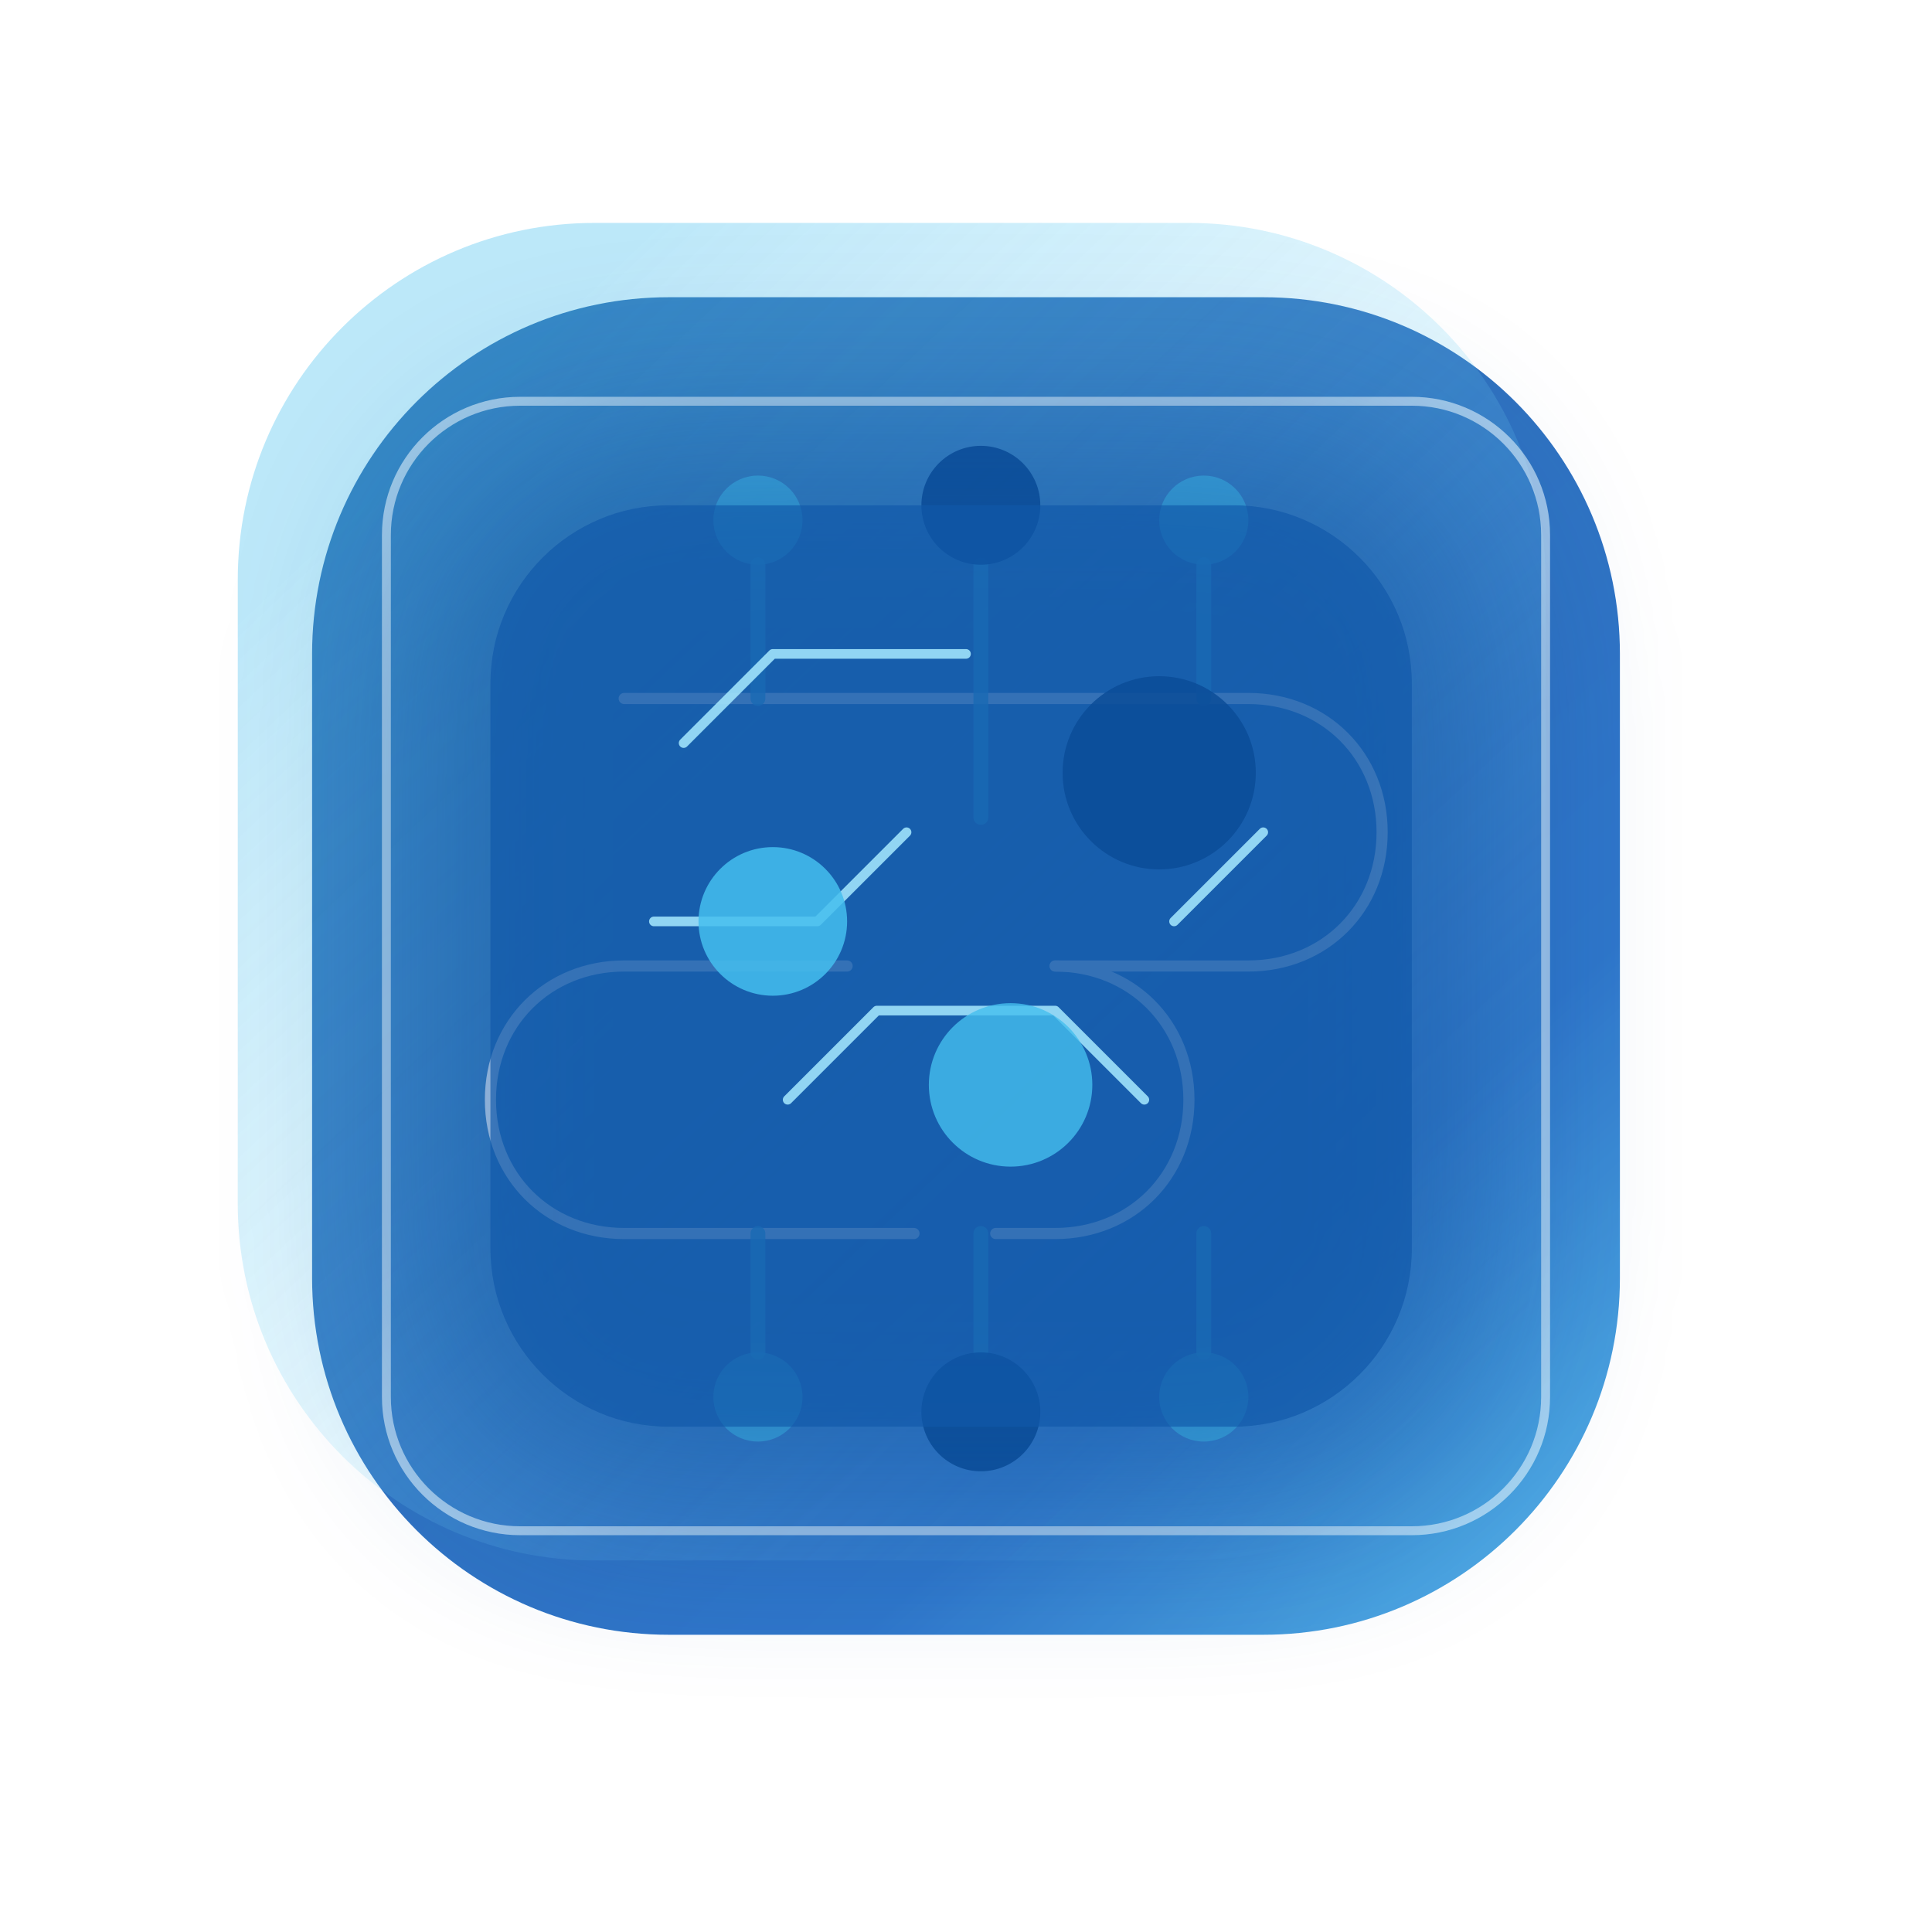
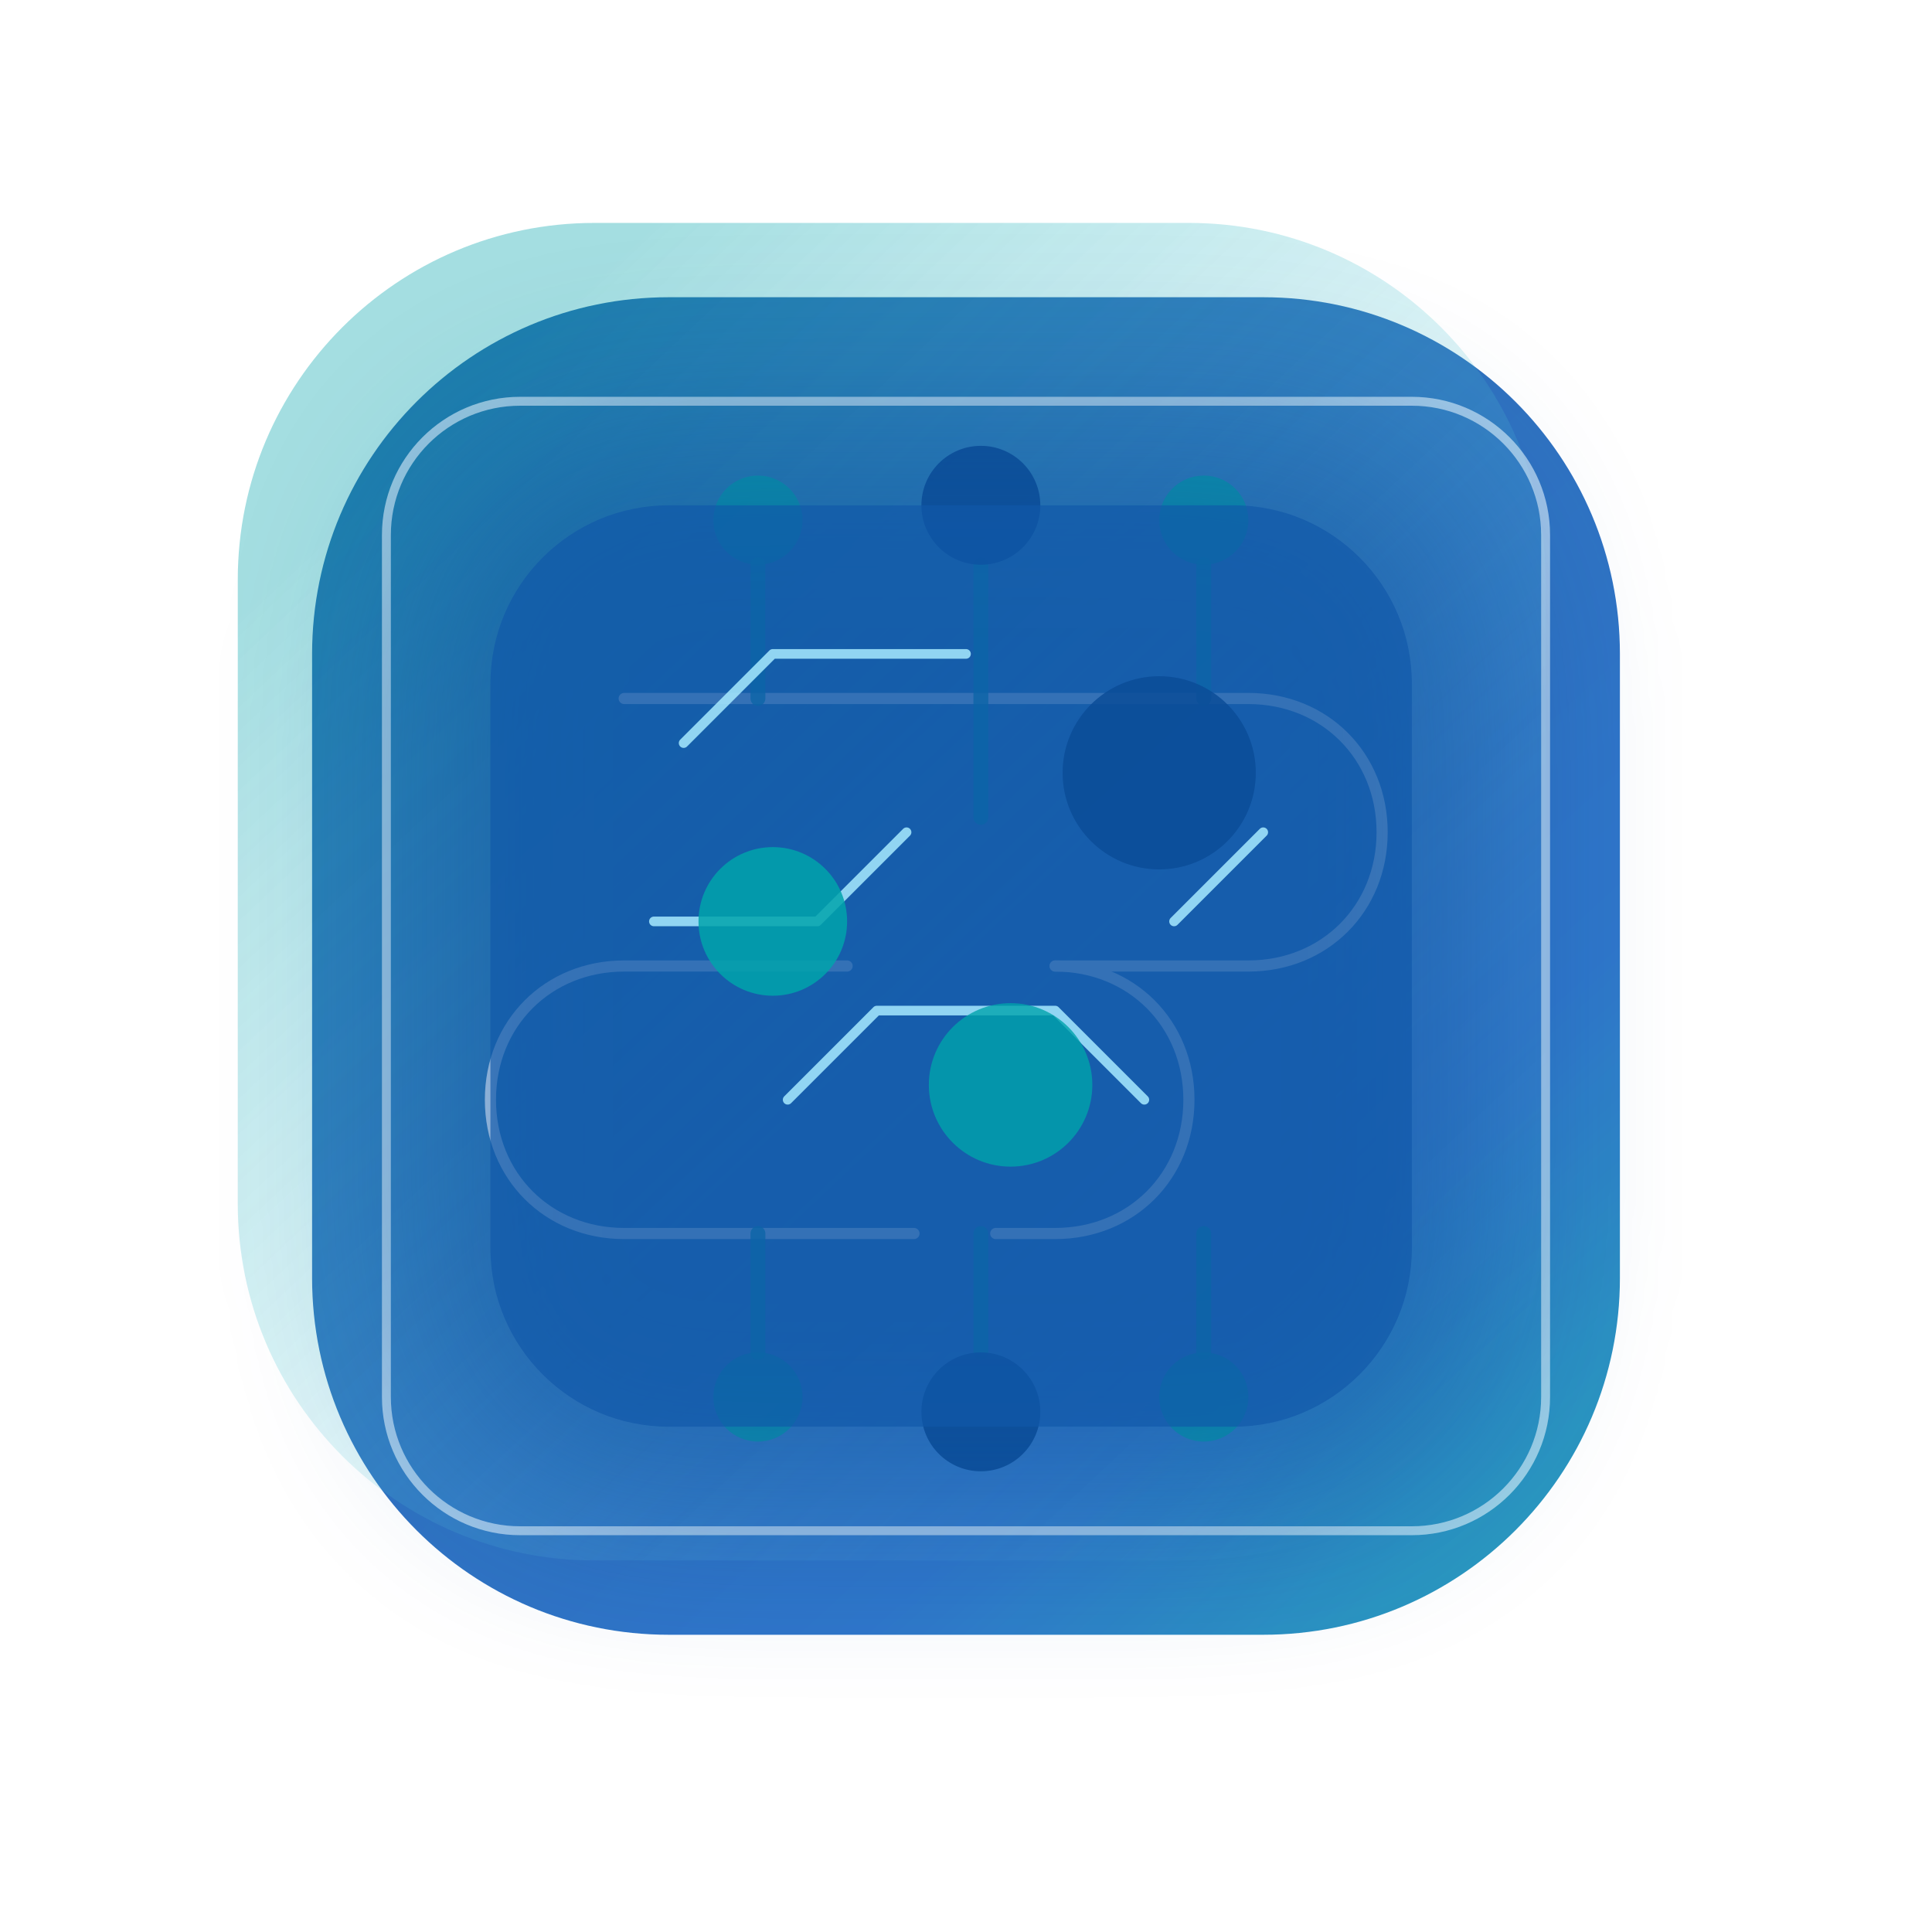
<svg xmlns="http://www.w3.org/2000/svg" width="520" height="520" viewBox="0 0 520 520" fill="none">
  <defs>
    <linearGradient id="heroTechGradient" x1="64" y1="48" x2="452" y2="472" gradientUnits="userSpaceOnUse">
      <stop stop-color="#0A4C98" />
      <stop offset="0.7" stop-color="#0B5EC1" />
-       <stop offset="1" stop-color="#44BEEE" />
+       <stop offset="1" stop-color="#00a3ab" />
    </linearGradient>
    <linearGradient id="heroTechGlow" x1="128" y1="104" x2="392" y2="384" gradientUnits="userSpaceOnUse">
-       <stop stop-color="#44BEEE" stop-opacity="0.65" />
+       <stop stop-color="#00a3ab" stop-opacity="0.65" />
      <stop offset="1" stop-color="#9BE7FF" stop-opacity="0" />
    </linearGradient>
    <filter id="heroTechShadow" x="40" y="36" width="440" height="448" filterUnits="userSpaceOnUse" color-interpolation-filters="sRGB">
      <feGaussianBlur stdDeviation="24" result="blur" />
    </filter>
  </defs>
  <rect x="84" y="80" width="352" height="360" rx="96" fill="url(#heroTechGradient)" opacity="0.85" />
  <rect x="64" y="60" width="352" height="360" rx="96" fill="url(#heroTechGlow)" opacity="0.55" />
  <rect x="104" y="108" width="312" height="304" rx="36" stroke="#E7F6FF" stroke-opacity="0.6" stroke-width="2.4" />
  <g opacity="0.9" stroke="#E3F1FF" stroke-width="3" stroke-linecap="round" stroke-linejoin="round">
    <path d="M168 188H336C356.539 188 372 203.461 372 224C372 244.539 356.539 260 336 260H284" />
    <path d="M228 260H168C147.461 260 132 275.461 132 296C132 316.539 147.461 332 168 332H246" />
    <path d="M284 260C304.539 260 320 275.461 320 296C320 316.539 304.539 332 284 332H268" />
  </g>
-   <g stroke="#44BEEE" stroke-width="4" stroke-linecap="round" stroke-linejoin="round" opacity="0.8">
+   <g stroke="#00a3ab" stroke-width="4" stroke-linecap="round" stroke-linejoin="round" opacity="0.8">
    <path d="M204 152V188" />
    <path d="M264 152V220" />
    <path d="M324 152V188" />
    <path d="M204 332V364" />
    <path d="M264 332V364" />
    <path d="M324 332V364" />
  </g>
  <g>
-     <circle cx="204" cy="140" r="12" fill="#44BEEE" opacity="0.75" />
+     <circle cx="204" cy="140" r="12" fill="#00a3ab" opacity="0.75" />
    <circle cx="264" cy="136" r="16" fill="#0A4C98" opacity="0.9" />
-     <circle cx="324" cy="140" r="12" fill="#44BEEE" opacity="0.75" />
-     <circle cx="204" cy="376" r="12" fill="#44BEEE" opacity="0.75" />
+     <circle cx="324" cy="140" r="12" fill="#00a3ab" opacity="0.75" />
+     <circle cx="204" cy="376" r="12" fill="#00a3ab" opacity="0.75" />
    <circle cx="264" cy="380" r="16" fill="#0A4C98" opacity="0.9" />
-     <circle cx="324" cy="376" r="12" fill="#44BEEE" opacity="0.75" />
+     <circle cx="324" cy="376" r="12" fill="#00a3ab" opacity="0.75" />
  </g>
  <g filter="url(#heroTechShadow)" opacity="0.45">
    <rect x="112" y="116" width="288" height="288" rx="64" fill="#0A4C98" />
  </g>
  <rect x="132" y="136" width="248" height="248" rx="48" fill="#0F57A9" opacity="0.65" />
  <g opacity="0.85" stroke="#A7EAFF" stroke-width="2.6" stroke-linecap="round" stroke-linejoin="round">
    <path d="M184 200L208 176H260" />
    <path d="M316 248L340 224" />
    <path d="M212 296L236 272H284L308 296" />
    <path d="M176 248H220L244 224" />
  </g>
-   <circle cx="208" cy="248" r="20" fill="#44BEEE" opacity="0.85" />
+   <circle cx="208" cy="248" r="20" fill="#00a3ab" opacity="0.85" />
  <circle cx="312" cy="208" r="26" fill="#0A4C98" opacity="0.85" />
-   <circle cx="272" cy="292" r="22" fill="#44BEEE" opacity="0.8" />
+   <circle cx="272" cy="292" r="22" fill="#00a3ab" opacity="0.8" />
</svg>
